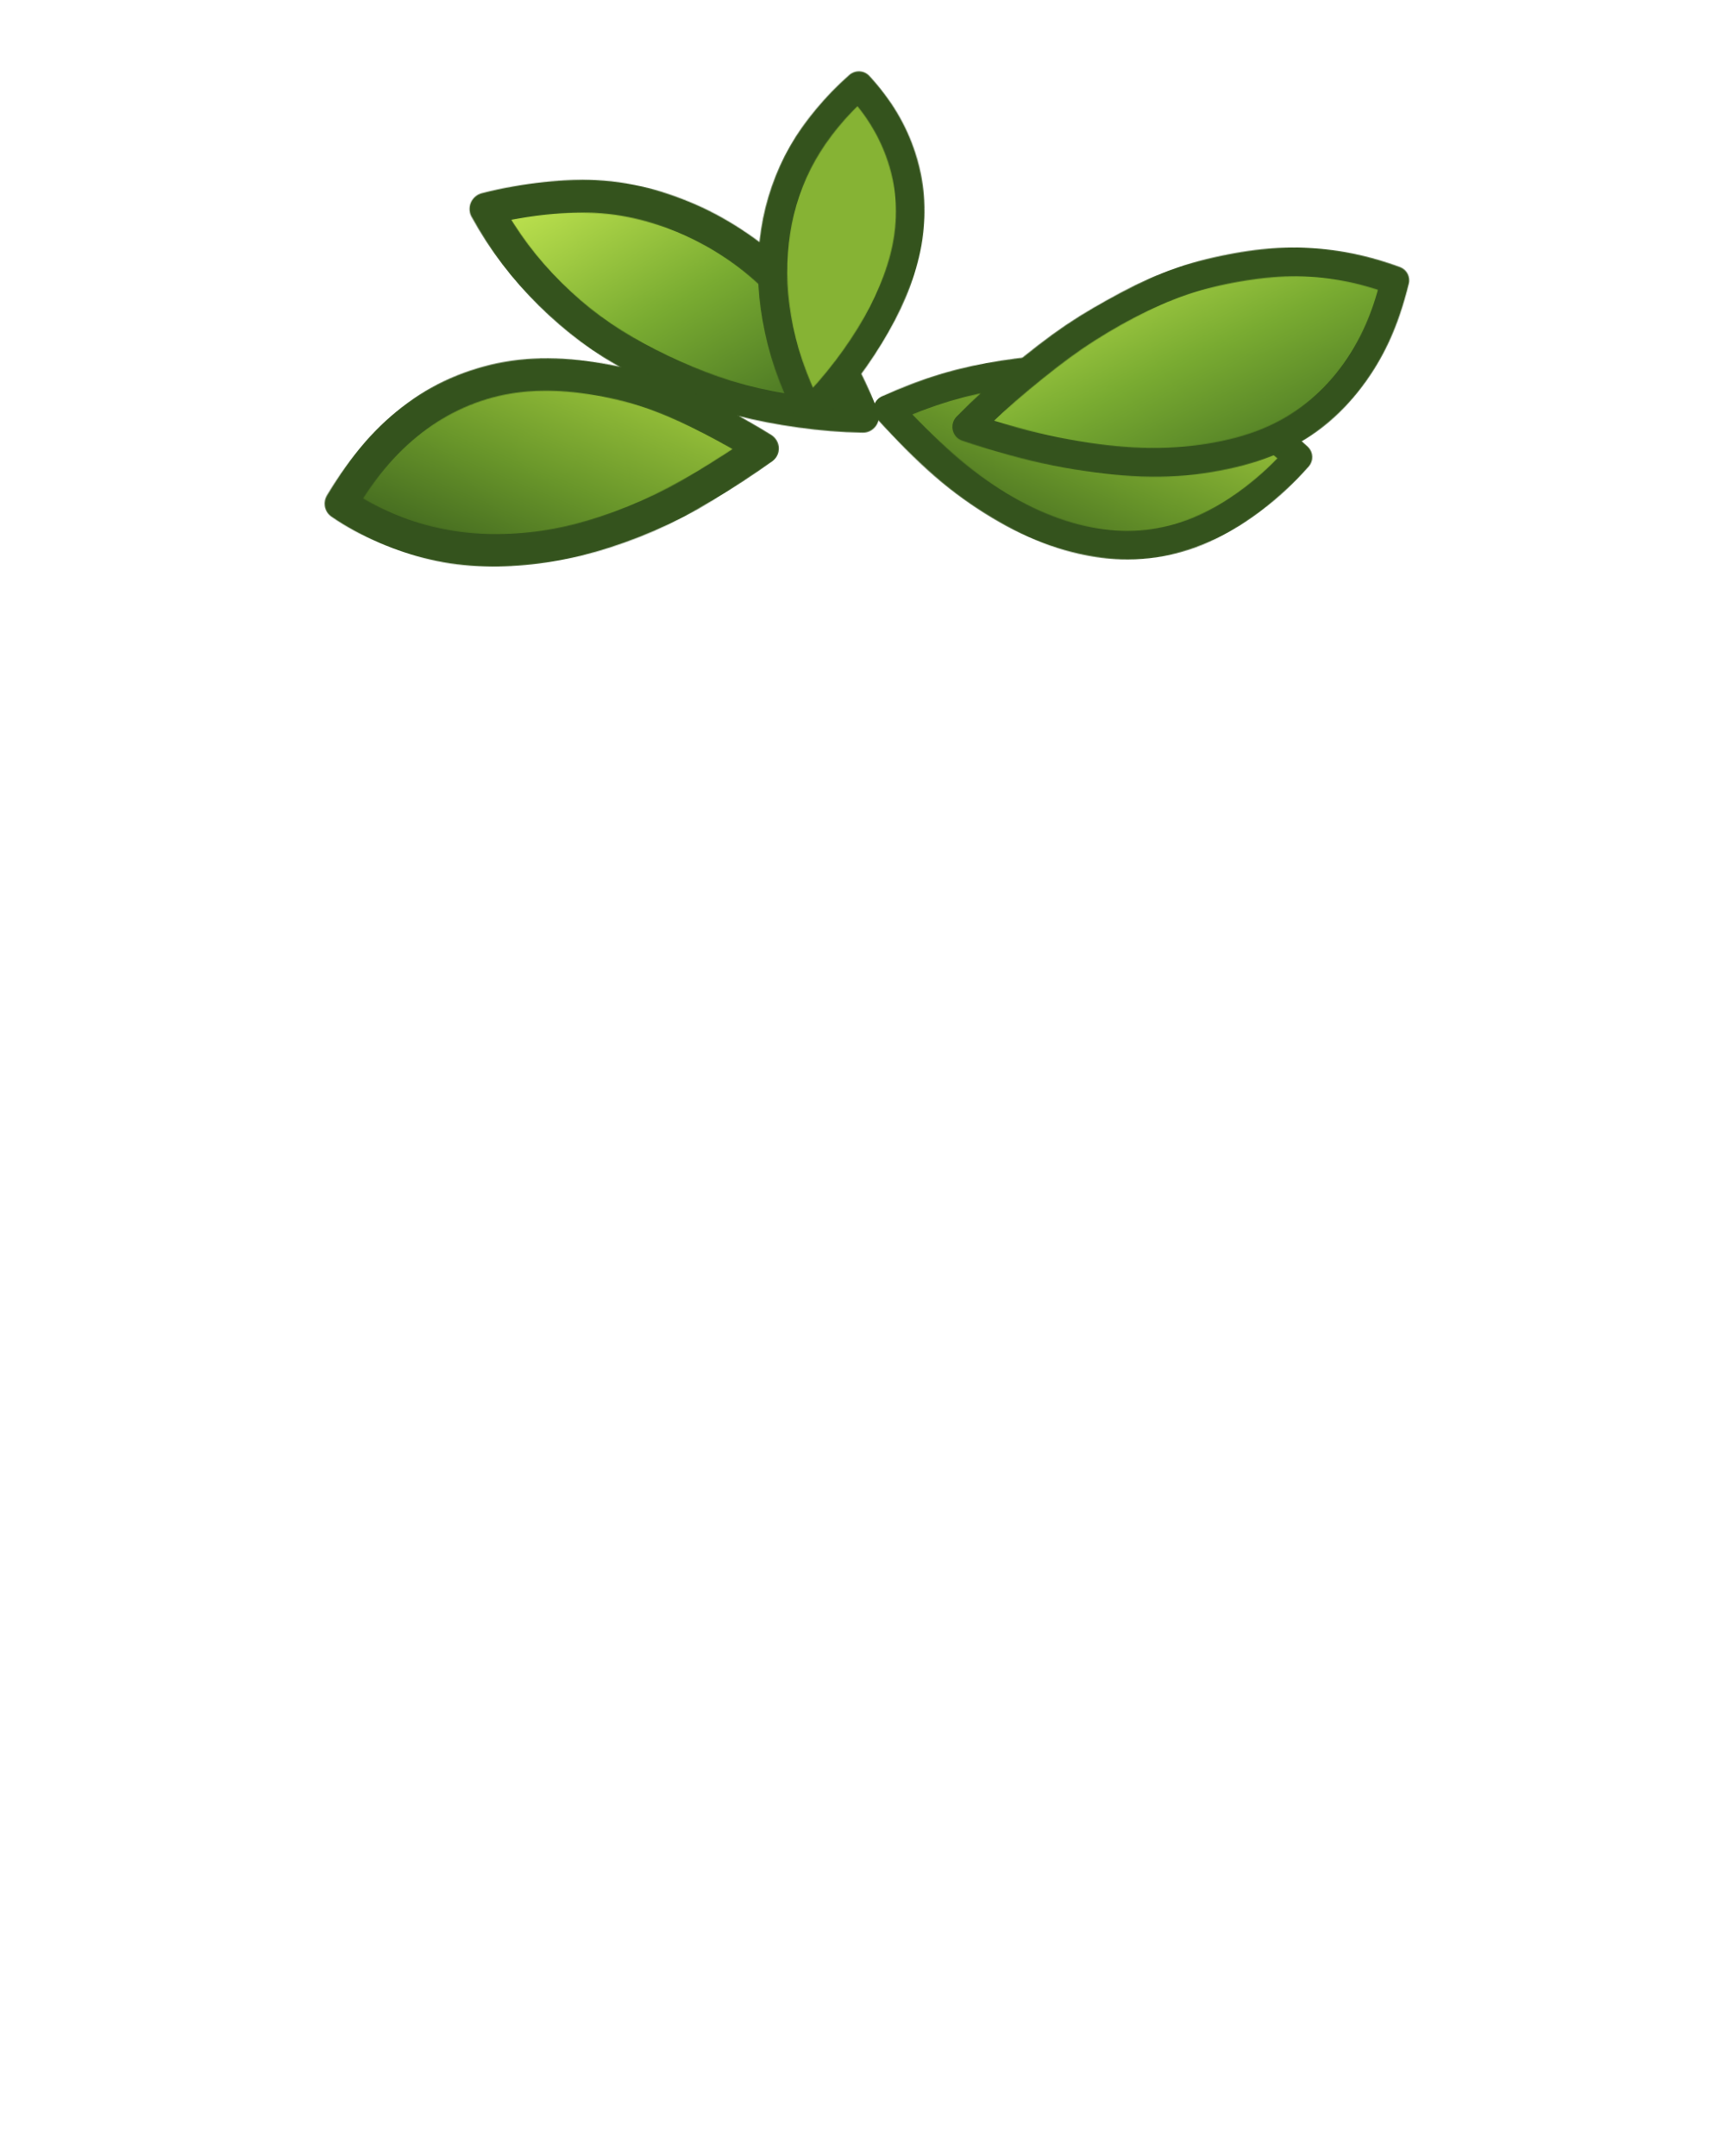
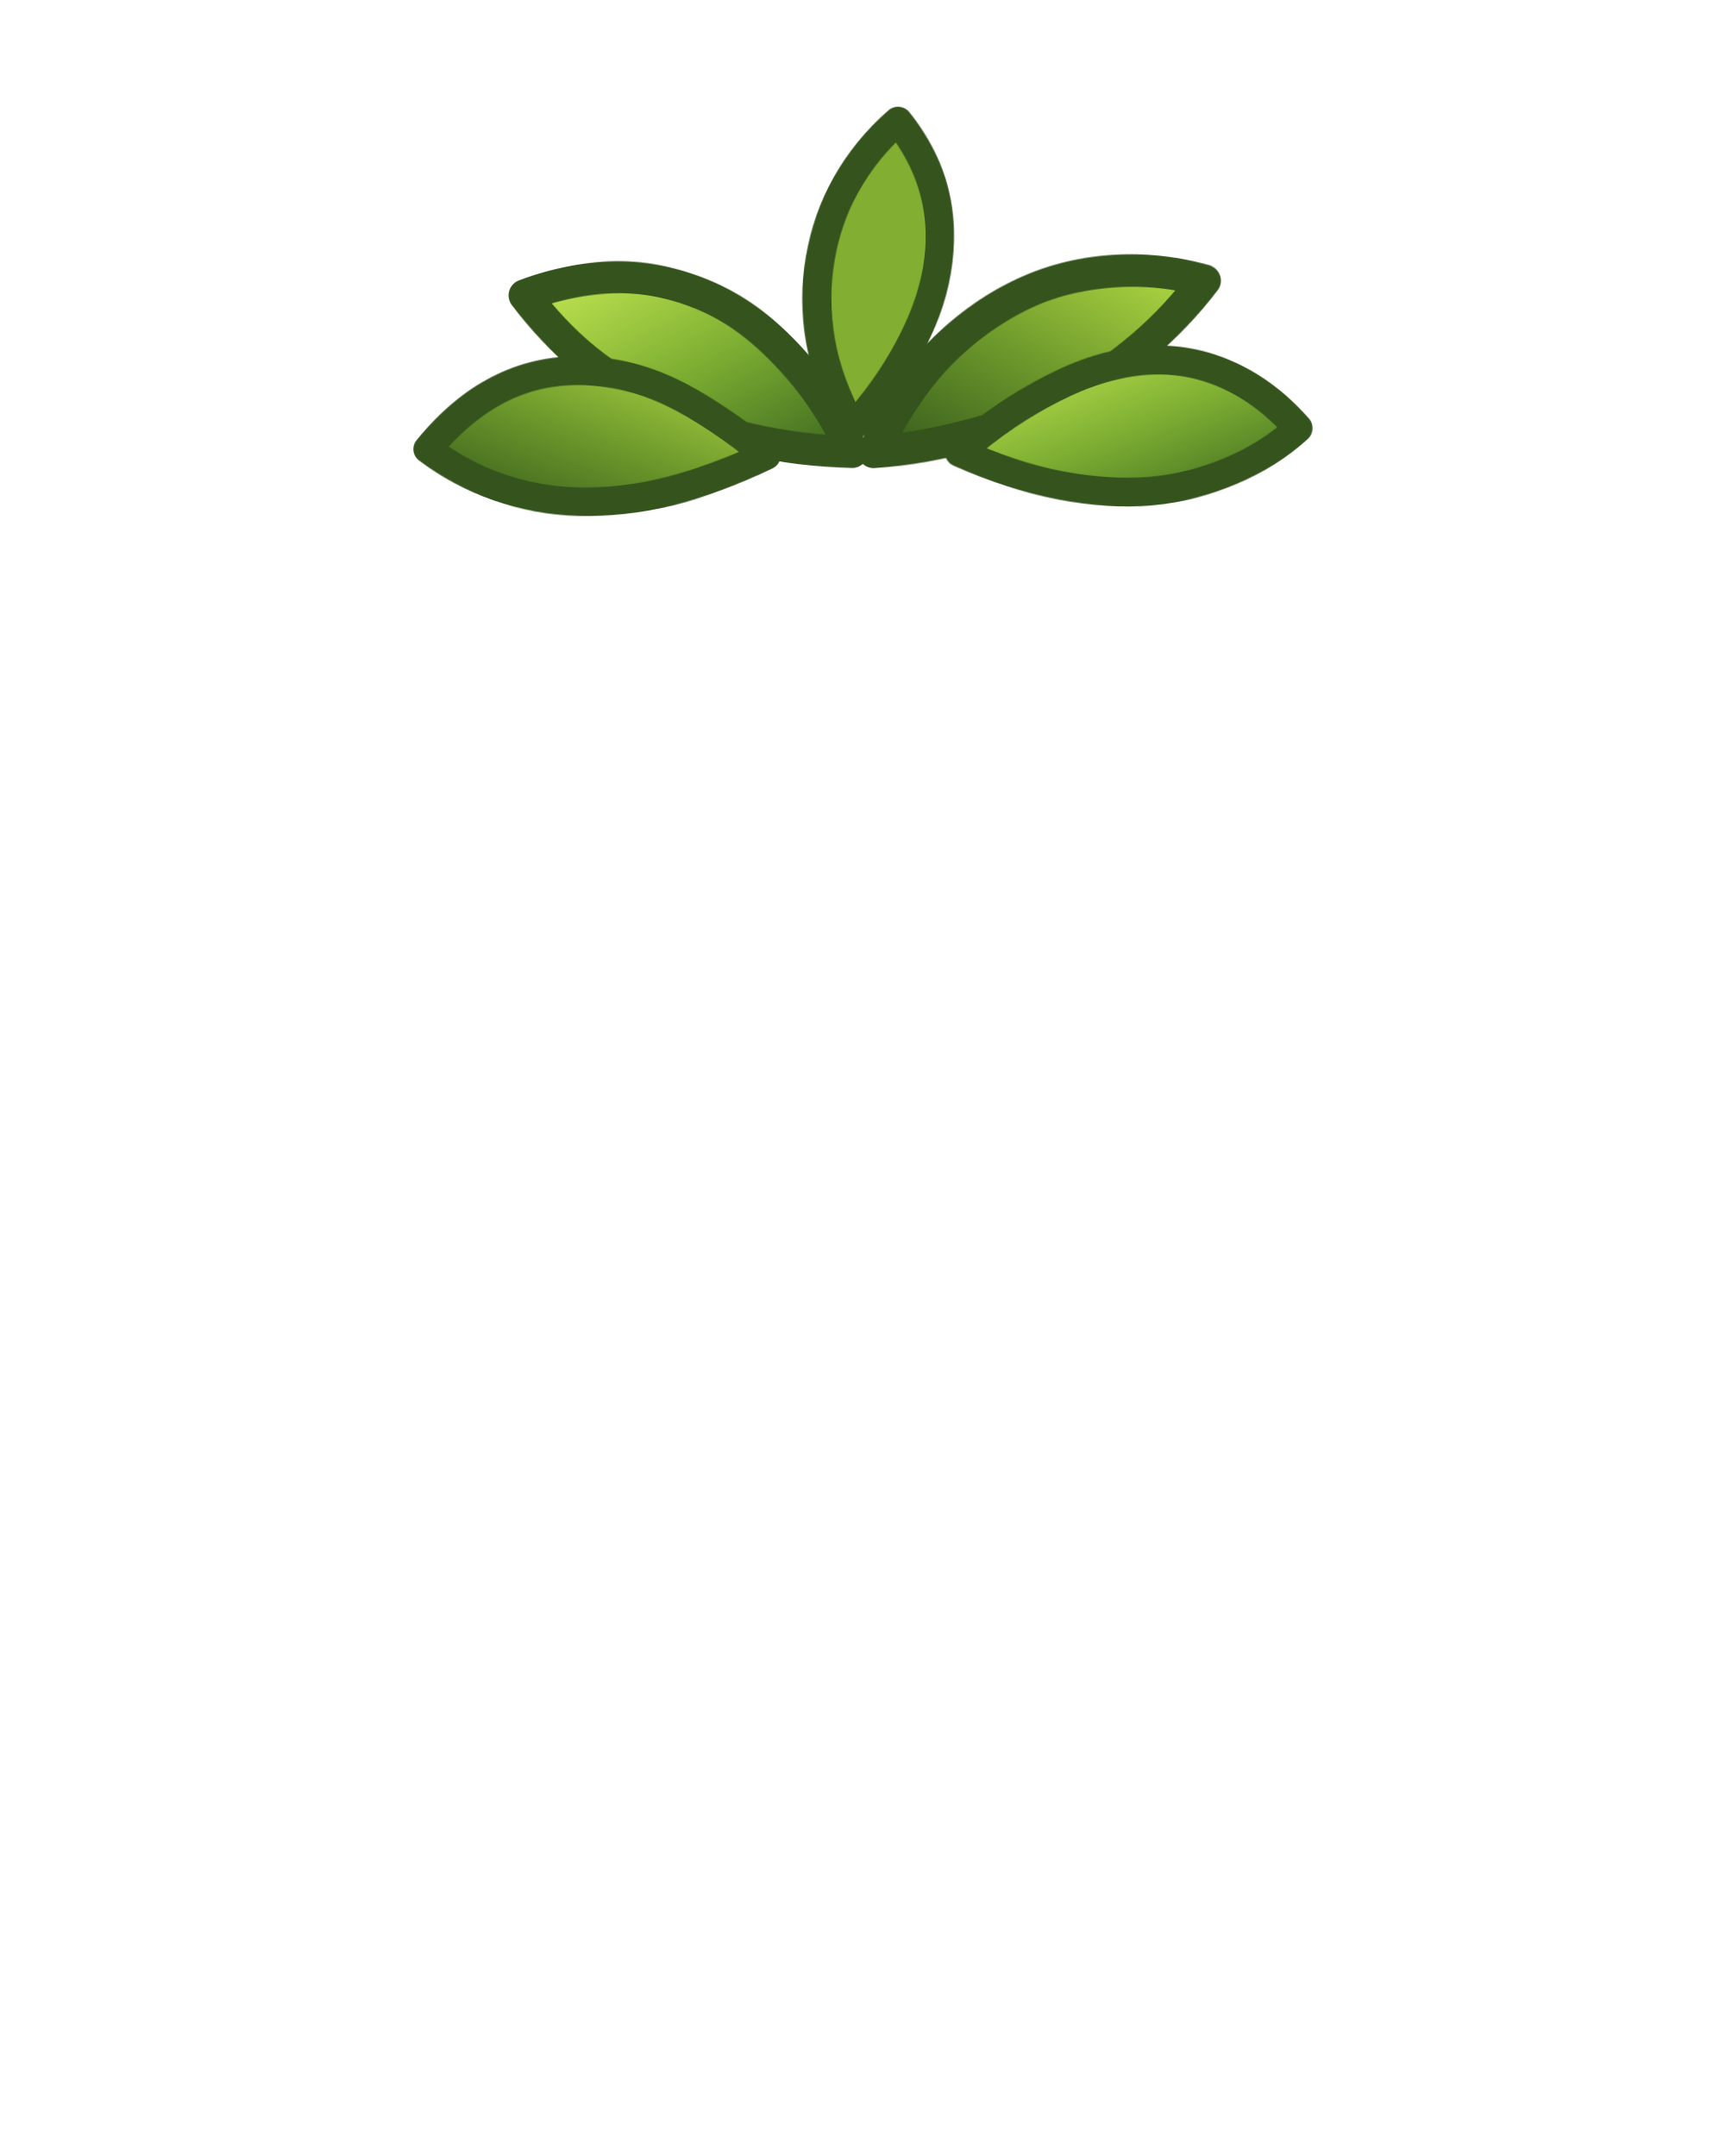
<svg xmlns="http://www.w3.org/2000/svg" viewBox="0 0 480 600" role="img" aria-labelledby="title">
  <defs>
    <filter id="painted-edge" x="-8%" y="-8%" width="116%" height="116%" color-interpolation-filters="sRGB">
      <feTurbulence type="fractalNoise" baseFrequency="0.018" numOctaves="2" seed="11" result="paper-grain" />
      <feDisplacementMap in="SourceGraphic" in2="paper-grain" scale="1.25" xChannelSelector="R" yChannelSelector="G" />
    </filter>
    <linearGradient id="leaf-a" x1="0" y1="0" x2="1" y2="1">
-       <stop stop-color="#c7ea53" />
-       <stop offset=".5" stop-color="#79ab31" />
-       <stop offset="1" stop-color="#3d6720" />
+       <stop stop-color="#C7EA53" />
+       <stop offset=".52" stop-color="#7DAE32" />
+       <stop offset="1" stop-color="#3C6720" />
    </linearGradient>
    <linearGradient id="leaf-b" x1="1" y1="0" x2="0" y2="1">
-       <stop stop-color="#afd742" />
-       <stop offset=".55" stop-color="#69962a" />
-       <stop offset="1" stop-color="#35591c" />
+       <stop stop-color="#B5DD44" />
+       <stop offset=".55" stop-color="#68942A" />
+       <stop offset="1" stop-color="#34591C" />
    </linearGradient>
  </defs>
-   <g filter="url(#painted-edge)" stroke="#34531d" stroke-linejoin="round">
-     <path d="M240 116c-48-1-85-23-105-58 45-12 86 7 105 58Z" fill="url(#leaf-a)" stroke-width="9" />
-     <path d="M247 114c44-19 85-14 114 13-30 35-72 34-114-13Z" fill="url(#leaf-b)" stroke-width="8" />
-     <path d="M212 125c-43 31-85 37-117 15 24-41 65-48 117-15Z" fill="url(#leaf-b)" stroke-width="9" />
-     <path d="M269 119c39-40 81-55 119-41-11 45-49 63-119 41Z" fill="url(#leaf-a)" stroke-width="8" />
-     <path d="M225 115c-17-37-12-68 14-91 23 25 18 58-14 91Z" fill="#86b334" stroke-width="8" />
+   <g filter="url(#painted-edge)" stroke="#34531D" stroke-linejoin="round">
+     <path d="M237 126          C197 125 166 109 146 82          C183 68 218 84 237 126Z" fill="url(#leaf-a)" stroke-width="9" />
+     <path d="M243 126          C282 123 315 105 335 78          C297 68 263 85 243 126Z" fill="url(#leaf-b)" stroke-width="9" />
+     <path d="M213 127          C176 145 143 143 119 125          C143 95 177 96 213 127Z" fill="url(#leaf-b)" stroke-width="8" />
+     <path d="M267 126          C306 143 339 139 361 119          C335 91 302 95 267 126Z" fill="url(#leaf-a)" stroke-width="8" />
+     <path d="M237 119          C220 86 226 55 250 34          C270 59 263 91 237 119Z" fill="#82AF32" stroke-width="8" />
  </g>
</svg>
